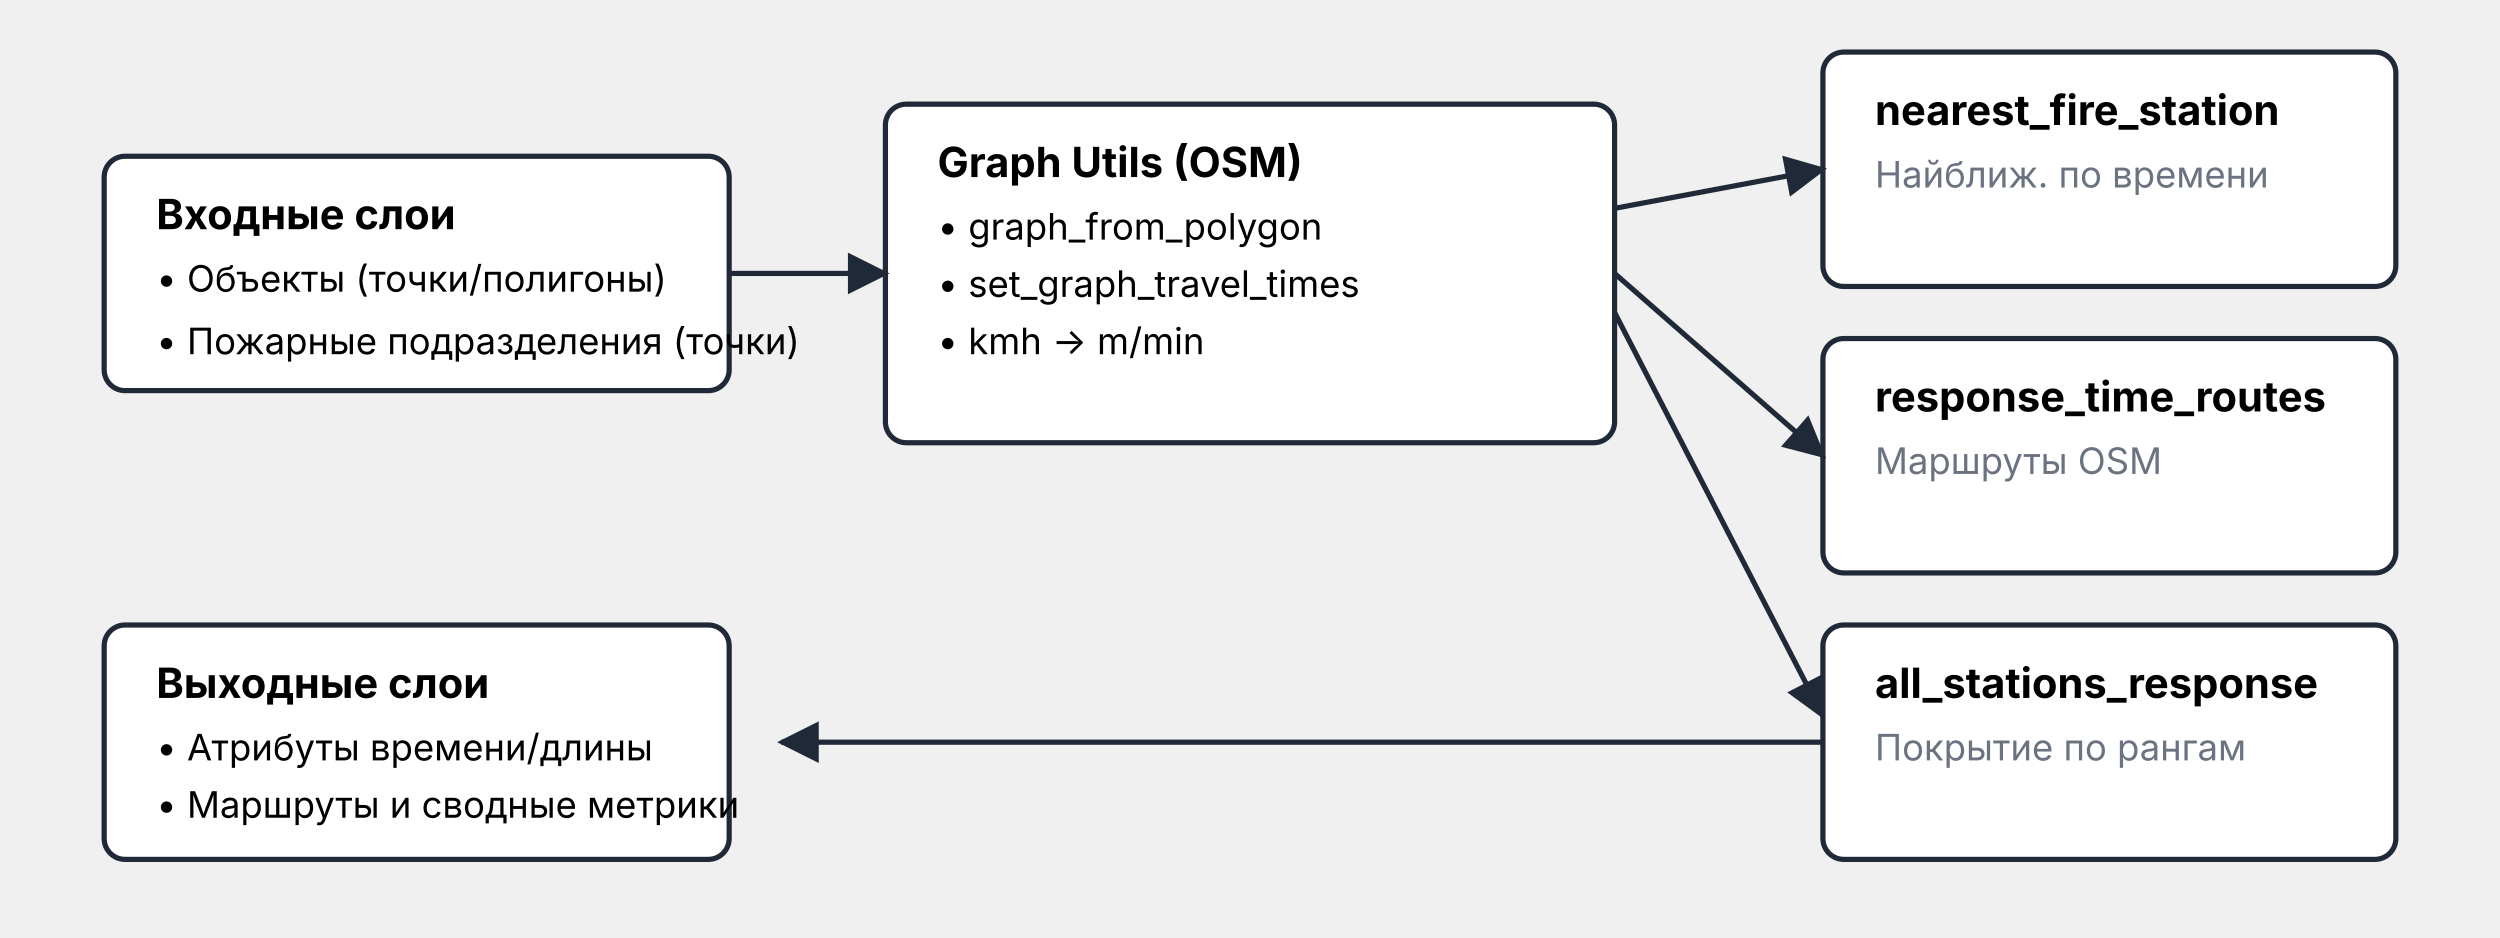
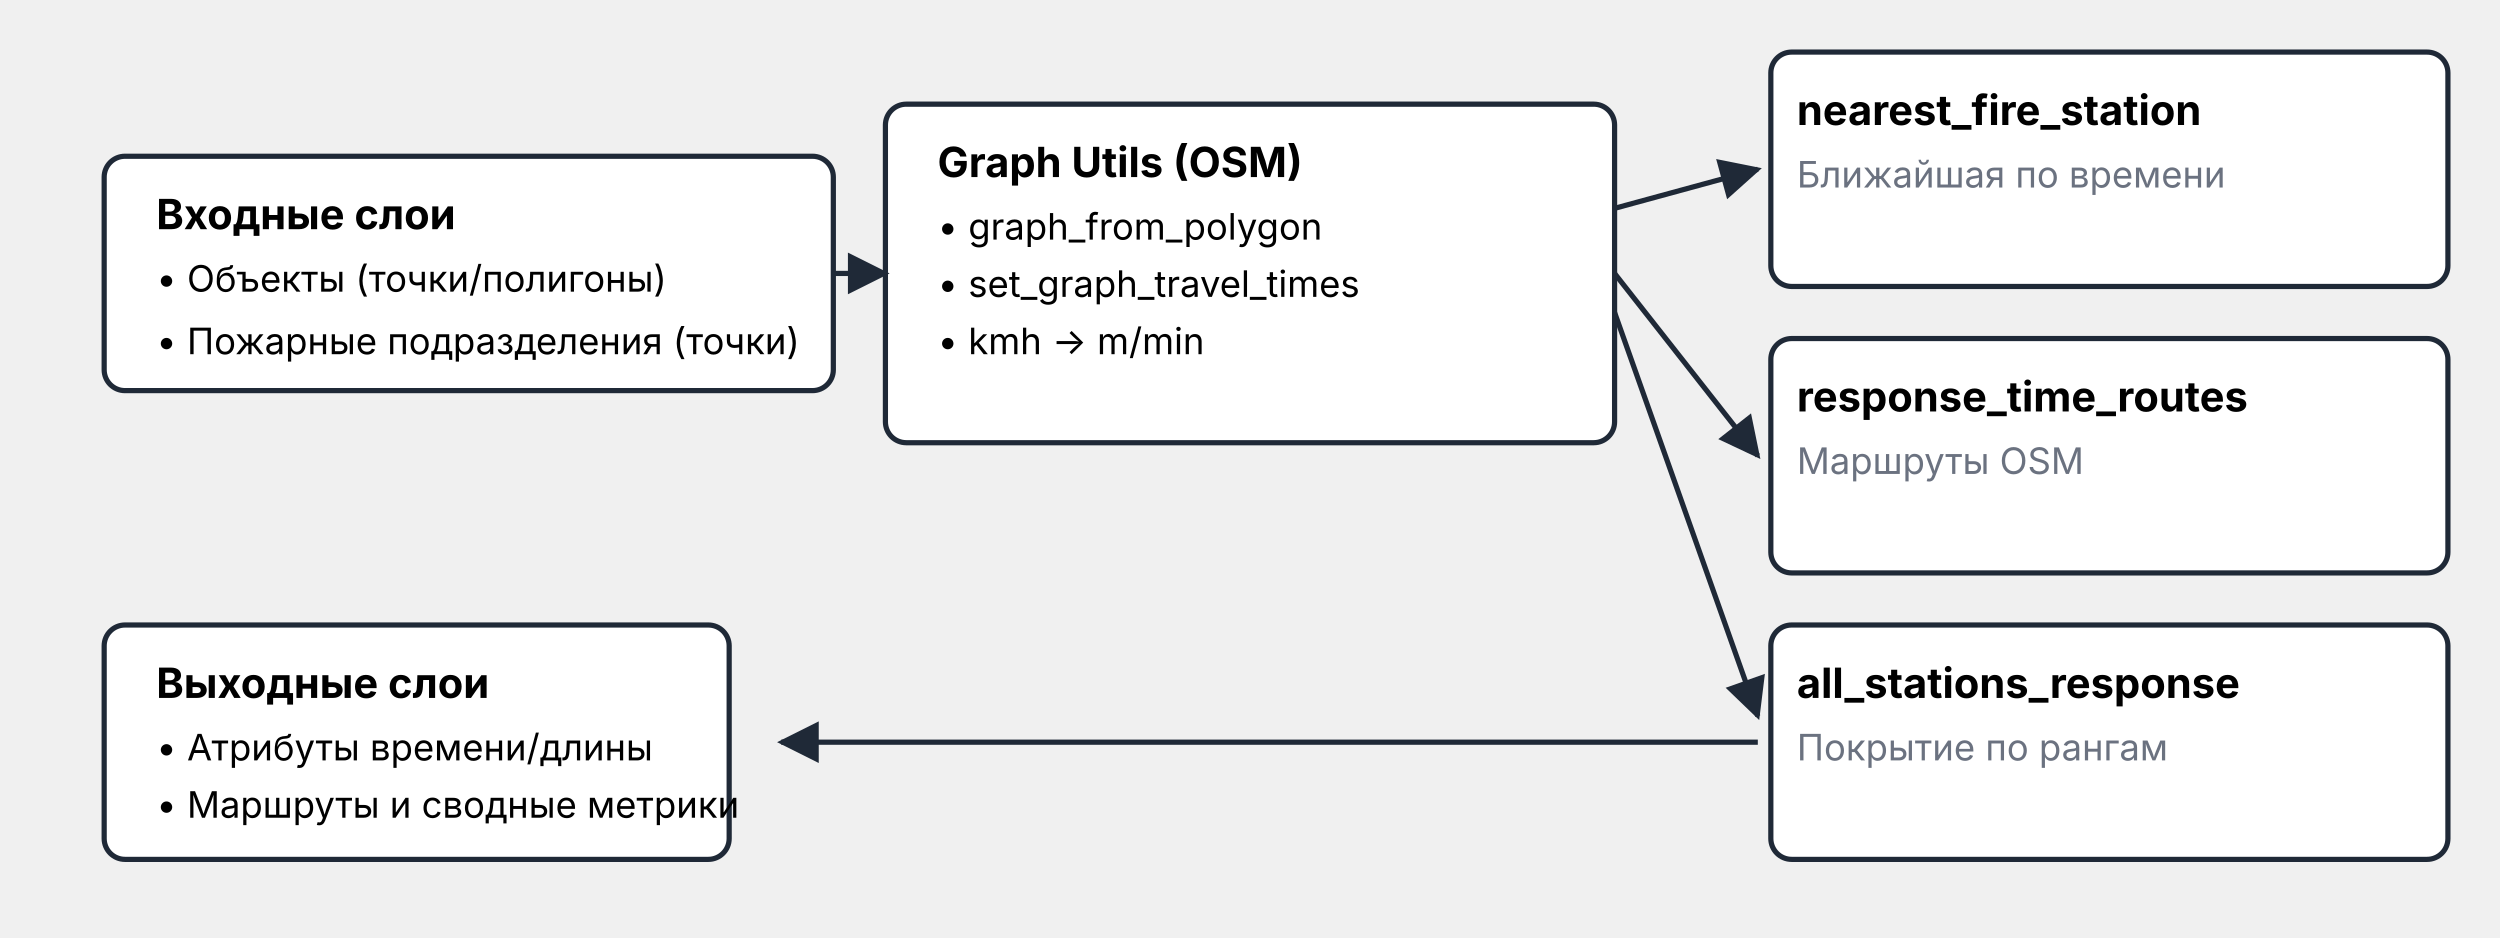
<svg xmlns="http://www.w3.org/2000/svg" width="960" height="360" viewBox="0 0 960 360" role="img" aria-labelledby="title desc">
  <defs>
    <style>
      .box{fill:#ffffff;stroke:#1f2937;stroke-width:2}
      .title{font:700 16px Inter,Segoe UI,Arial}
      .text{font:400 14px Inter,Segoe UI,Arial}
      .muted{fill:#6b7280}
      .arrow{stroke:#1f2937;stroke-width:2;marker-end:url(#arrow)}
    </style>
    <marker id="arrow" viewBox="0 0 10 10" refX="9" refY="5" markerWidth="8" markerHeight="8" orient="auto-start-reverse">
      <path d="M 0 0 L 10 5 L 0 10 z" fill="#1f2937" />
    </marker>
  </defs>
-   <rect class="box" x="40" y="60" width="240" height="90" rx="8" />
+   <rect class="box" x="40" y="60" width="280" height="90" rx="8" />
  <text x="60" y="88" class="title">Входные слои</text>
  <text x="60" y="112" class="text">• Объекты (точки/полигоны)</text>
  <text x="60" y="136" class="text">• Пожарные подразделения (точки)</text>
  <rect class="box" x="340" y="40" width="280" height="130" rx="8" />
  <text x="360" y="68" class="title">Graph Utils (OSM)</text>
  <text x="360" y="92" class="text">• graph_from_polygon</text>
  <text x="360" y="114" class="text">• set_graph_travel_times</text>
  <text x="360" y="136" class="text">• kmh → m/min</text>
-   <rect class="box" x="700" y="20" width="220" height="90" rx="8" />
-   <text x="720" y="48" class="title">nearest_fire_station</text>
-   <text x="720" y="72" class="text muted">Найближ. по времени</text>
-   <rect class="box" x="700" y="130" width="220" height="90" rx="8" />
-   <text x="720" y="158" class="title">response_time_routes</text>
-   <text x="720" y="182" class="text muted">Маршруты OSM</text>
-   <rect class="box" x="700" y="240" width="220" height="90" rx="8" />
-   <text x="720" y="268" class="title">all_stations_response</text>
-   <text x="720" y="292" class="text muted">Покрытие по рангам</text>
+   <rect class="box" x="680" y="20" width="260" height="90" rx="8" />
+   <text x="690" y="48" class="title">nearest_fire_station</text>
+   <text x="690" y="72" class="text muted">Ближайшая по времени</text>
+   <rect class="box" x="680" y="130" width="260" height="90" rx="8" />
+   <text x="690" y="158" class="title">response_time_routes</text>
+   <text x="690" y="182" class="text muted">Маршруты OSM</text>
+   <rect class="box" x="680" y="240" width="260" height="90" rx="8" />
+   <text x="690" y="268" class="title">all_stations_response</text>
+   <text x="690" y="292" class="text muted">Покрытие по рангам</text>
  <rect class="box" x="40" y="240" width="240" height="90" rx="8" />
  <text x="60" y="268" class="title">Выходные слои</text>
  <text x="60" y="292" class="text">• Атрибуты времени/длины</text>
  <text x="60" y="314" class="text">• Маршруты и сводные метрики</text>
-   <line class="arrow" x1="280" y1="105" x2="340" y2="105" />
-   <line class="arrow" x1="620" y1="80" x2="700" y2="65" />
-   <line class="arrow" x1="620" y1="105" x2="700" y2="175" />
-   <line class="arrow" x1="620" y1="120" x2="700" y2="275" />
-   <line class="arrow" x1="700" y1="285" x2="300" y2="285" />
+   <line class="arrow" x1="320" y1="105" x2="340" y2="105" />
+   <line class="arrow" x1="620" y1="80" x2="675" y2="65" />
+   <line class="arrow" x1="620" y1="105" x2="675" y2="175" />
+   <line class="arrow" x1="620" y1="120" x2="675" y2="275" />
+   <line class="arrow" x1="675" y1="285" x2="300" y2="285" />
</svg>
